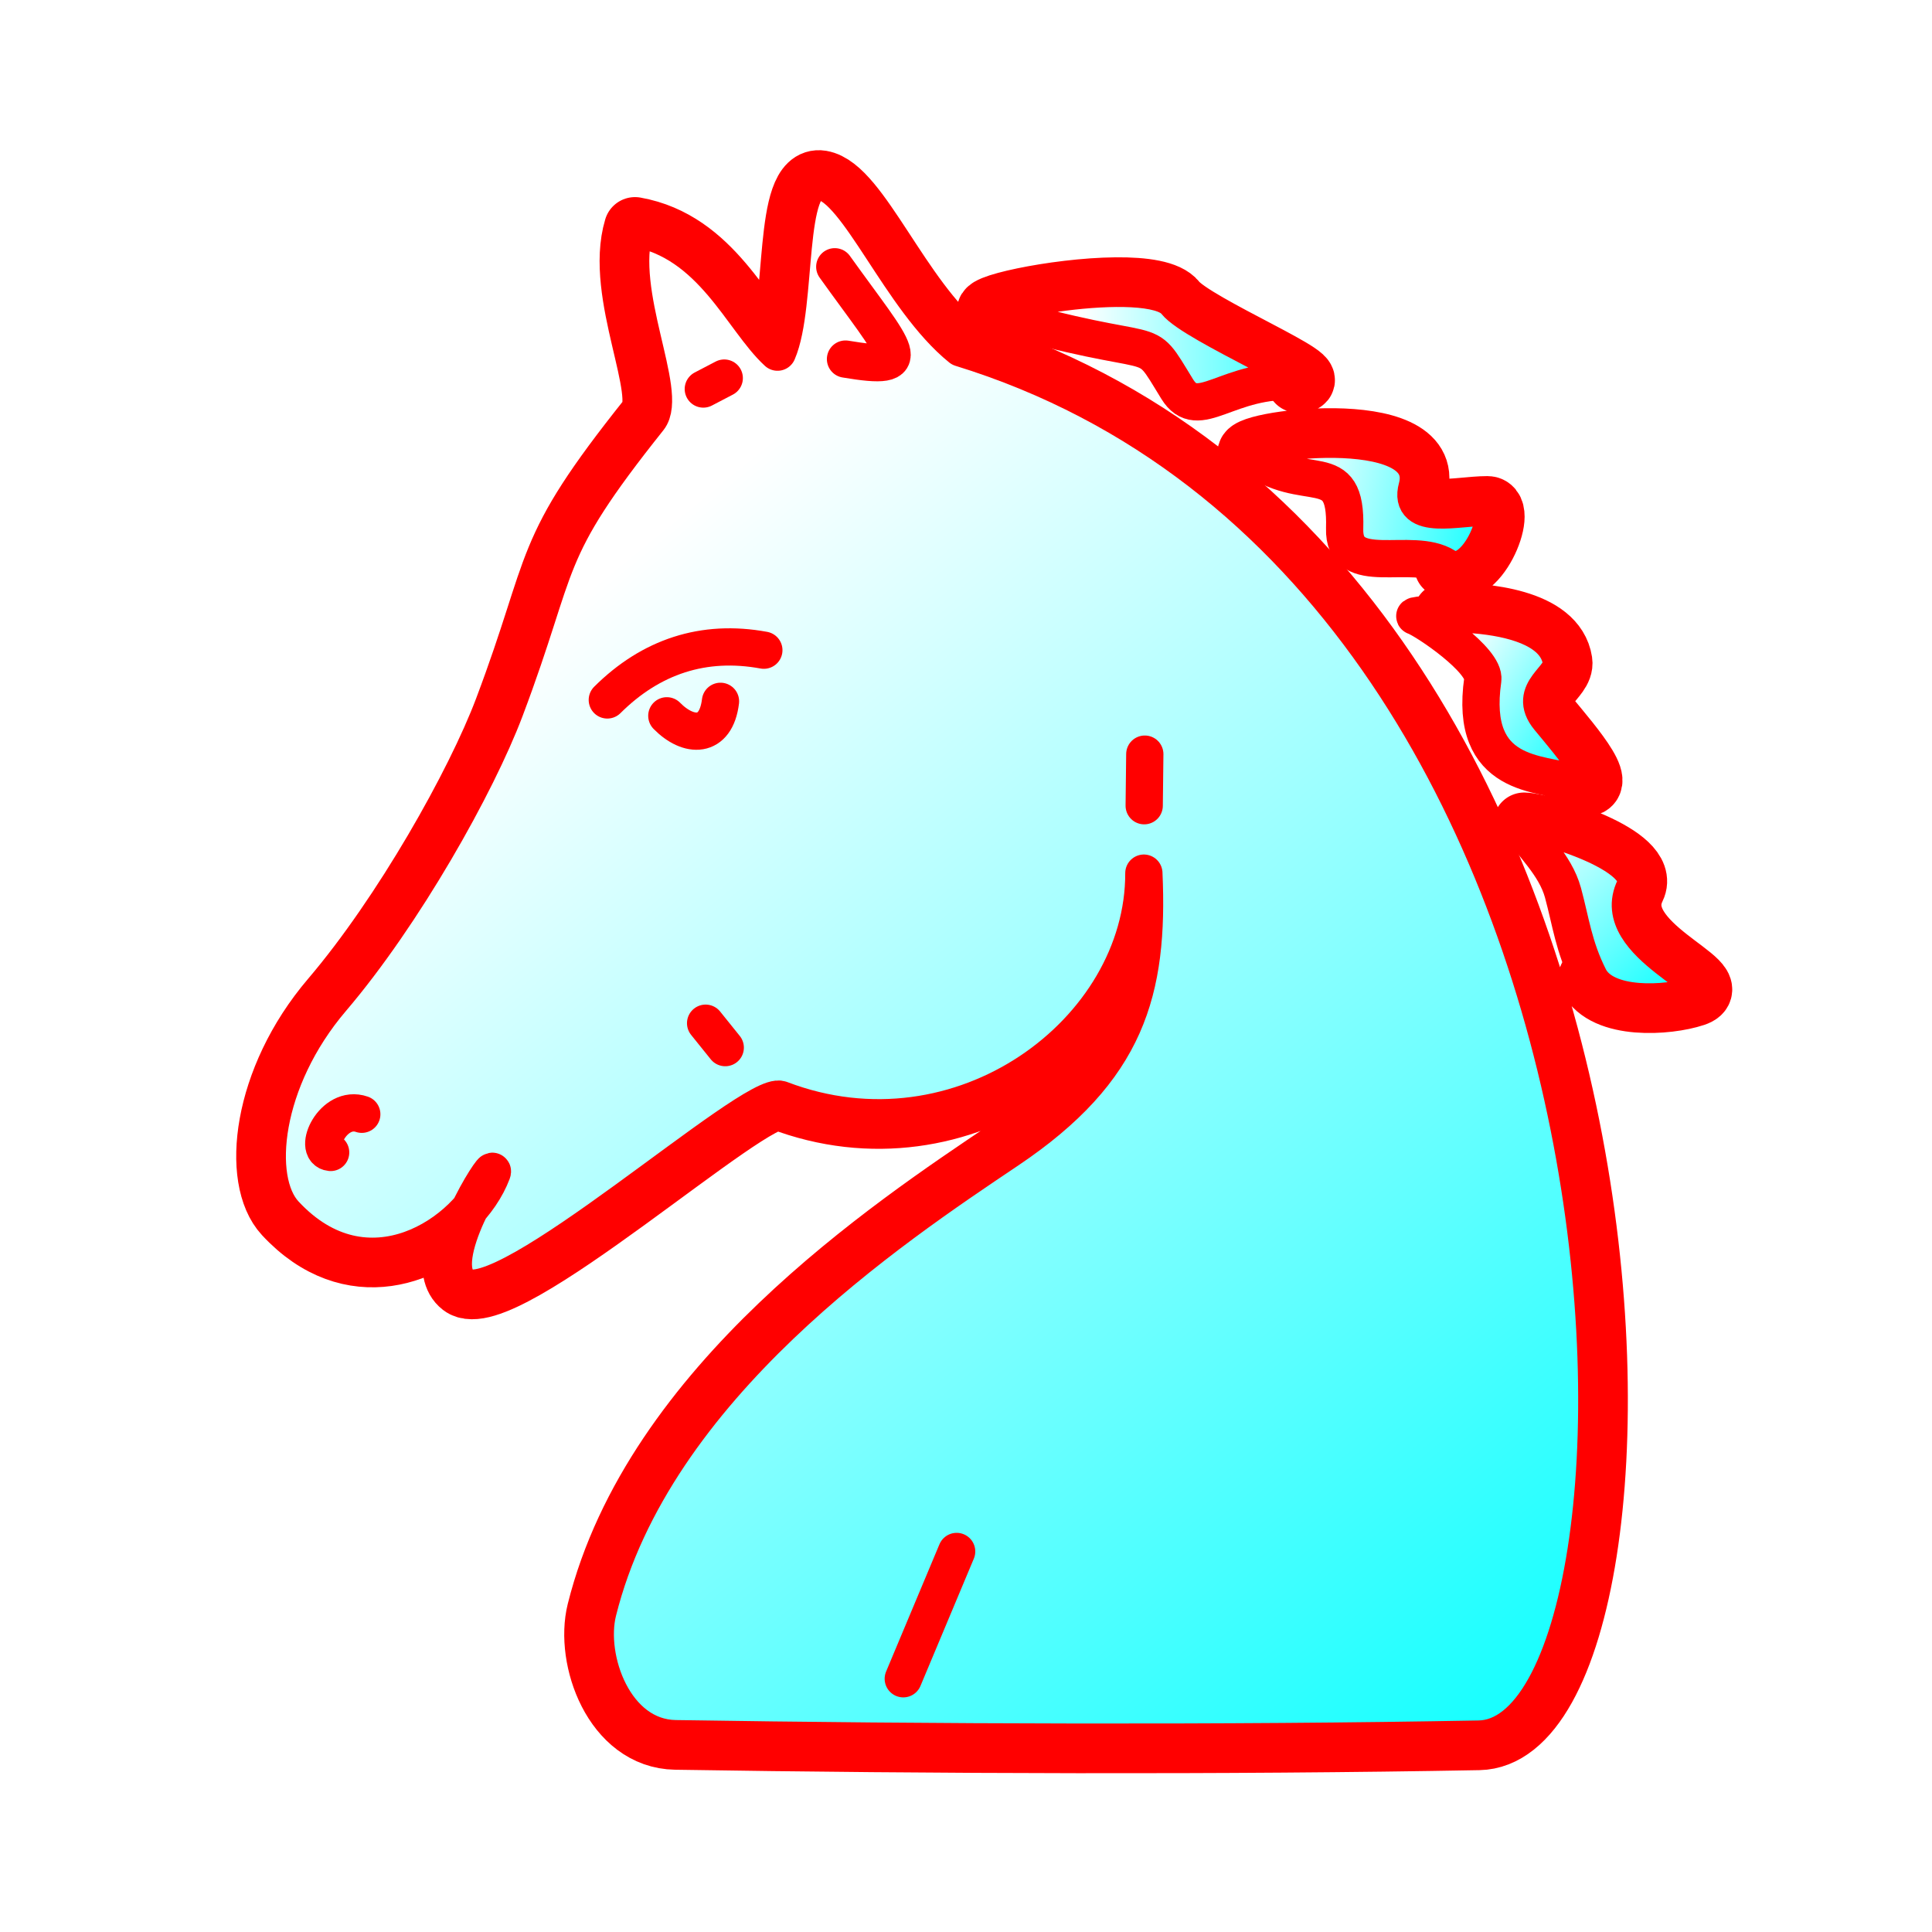
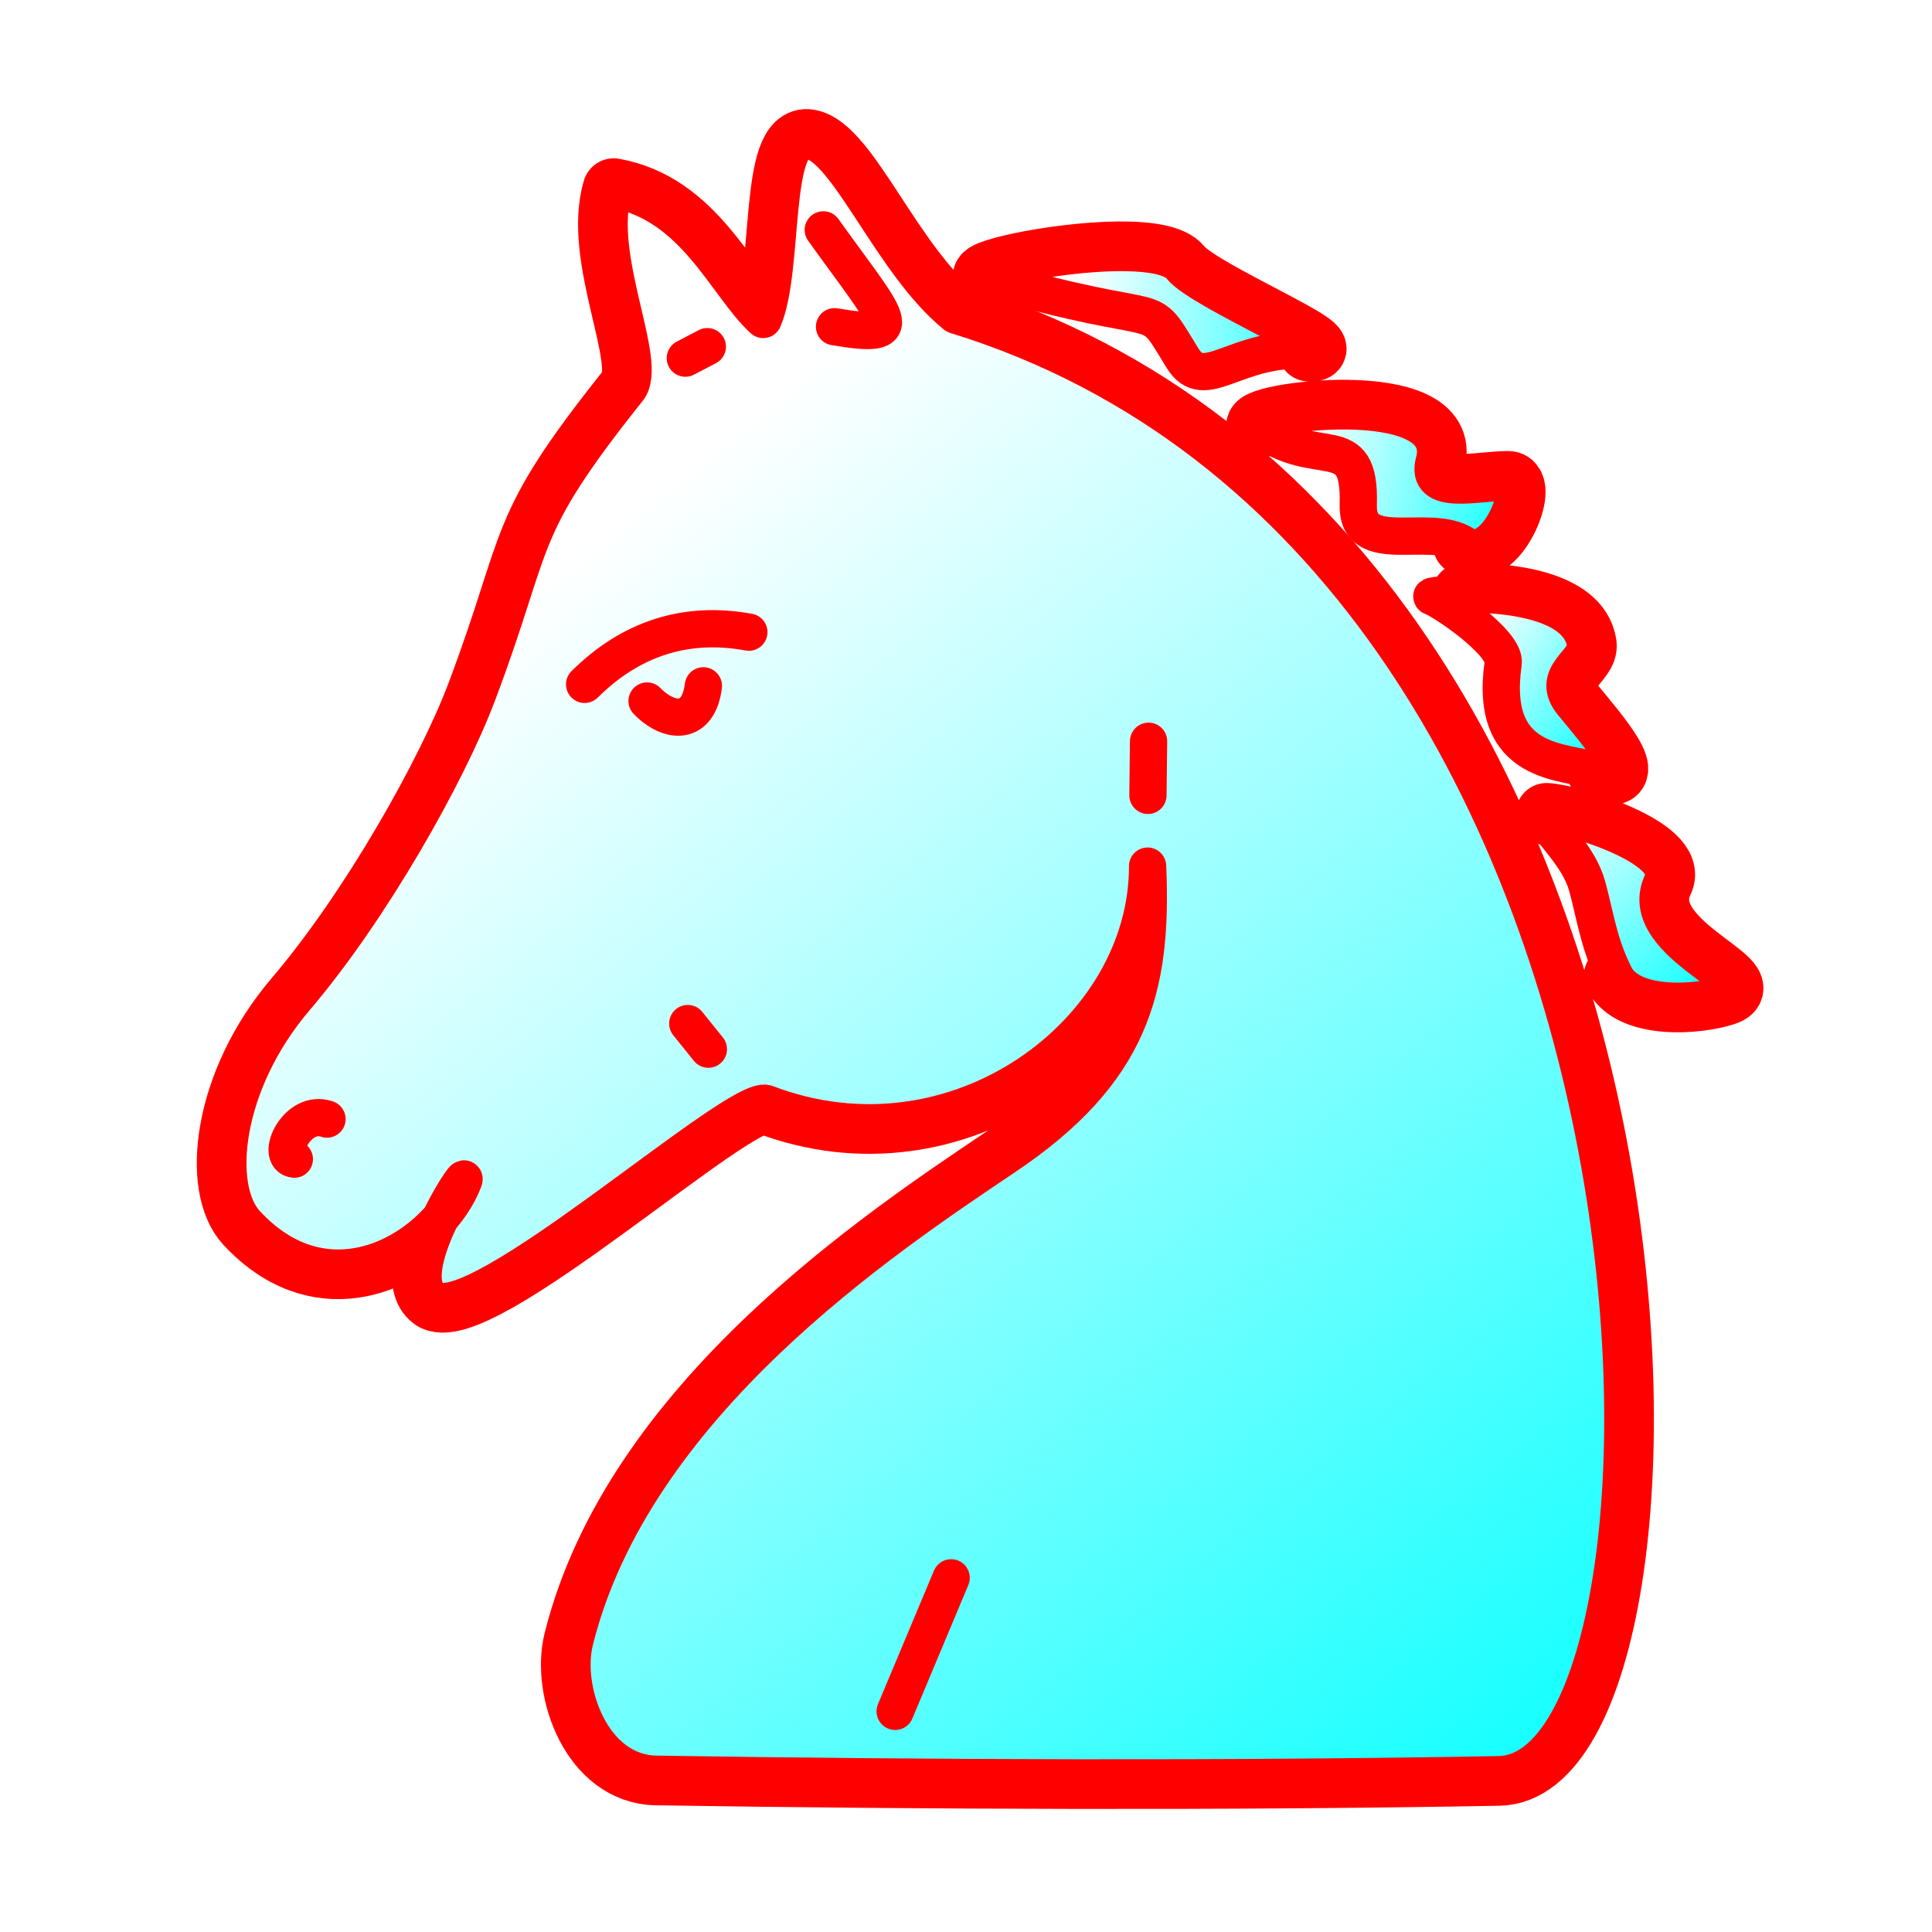
<svg xmlns="http://www.w3.org/2000/svg" xmlns:xlink="http://www.w3.org/1999/xlink" width="700pt" height="700pt" id="knight" version="1.0" viewBox="0 0 933.333 933.333">
  <style id="base">
    .base { 
      fill-opacity:1;
      fill-rule:evenodd;
      stroke-miterlimit:4;
      stroke-dasharray:none;
      stroke-linecap:round;
      stroke-linejoin:round;
      stroke-opacity:1
    }
  </style>
  <style id="stroke-medium">
    .stroke-medium {
      stroke-width: 18;
    }
  </style>
  <style id="stroke-boundary">
    .stroke-boundary {
      stroke-width: 30;
    }
  </style>
  <style id="stroke-color">
    .stroke-color {
      stroke:#ff0000;
    }
  </style>
  <defs id="defs36222">
    <linearGradient id="fillGradient">
      <stop style="stop-color:#ffffff;stop-opacity:1;" offset="0" id="stop0" />
      <stop style="stop-color:#00ffff;stop-opacity:1" offset="1" id="stop1" />
    </linearGradient>
-     <linearGradient xlink:href="#fillGradient" id="hair4-gradient" gradientUnits="userSpaceOnUse" x1="705.291" y1="378.288" x2="787.126" y2="465.624" gradientTransform="translate(24,24)" />
-     <linearGradient xlink:href="#fillGradient" id="hair3-gradient" gradientUnits="userSpaceOnUse" x1="667.033" y1="299.327" x2="739.154" y2="348.42" gradientTransform="translate(28,24)" />
-     <linearGradient xlink:href="#fillGradient" id="hair2-gradient" gradientUnits="userSpaceOnUse" x1="598.679" y1="209.761" x2="705.532" y2="232.288" gradientTransform="translate(24,24)" />
-     <linearGradient xlink:href="#fillGradient" id="hair1-gradient" gradientUnits="userSpaceOnUse" x1="493.792" y1="157.906" x2="625.853" y2="159.489" gradientTransform="translate(28,18)" />
-     <linearGradient xlink:href="#fillGradient" id="body-gradient" gradientUnits="userSpaceOnUse" x1="265.646" y1="255.94" x2="753.208" y2="854.328" gradientTransform="translate(24,24)" />
+     <linearGradient xlink:href="#fillGradient" id="hair4-gradient" gradientUnits="userSpaceOnUse" x1="705.291" y1="378.288" x2="787.126" y2="465.624" gradientTransform="matrix(1.049222,0,0,1.049222,-0.2182321,1.016218)" />
+     <linearGradient xlink:href="#fillGradient" id="hair3-gradient" gradientUnits="userSpaceOnUse" x1="667.033" y1="299.327" x2="739.154" y2="348.42" gradientTransform="matrix(1.049222,0,0,1.049222,3.978657,1.016218)" />
+     <linearGradient xlink:href="#fillGradient" id="hair2-gradient" gradientUnits="userSpaceOnUse" x1="598.679" y1="209.761" x2="705.532" y2="232.288" gradientTransform="matrix(1.049222,0,0,1.049222,-0.2182321,1.016218)" />
+     <linearGradient xlink:href="#fillGradient" id="hair1-gradient" gradientUnits="userSpaceOnUse" x1="493.792" y1="157.906" x2="625.853" y2="159.489" gradientTransform="matrix(1.049222,0,0,1.049222,3.978657,-5.279116)" />
+     <linearGradient xlink:href="#fillGradient" id="body-gradient" gradientUnits="userSpaceOnUse" x1="265.646" y1="255.94" x2="753.208" y2="854.328" gradientTransform="matrix(1.049222,0,0,1.049222,-0.2182321,1.016218)" />
  </defs>
-   <path id="boundary" class="base stroke-color stroke-boundary" style="fill:none" d="m 396.674,87.656 c -17.778,-2.899 -11.06,59.311 -21.061,82.463 -17.156,-15.741 -31.536,-53.249 -68.844,-59.902 -9.445,31.452 16.54,79.636 6.643,92.047 -52.686,66.065 -41.898,67.657 -69.391,140.506 -13.668,36.219 -48.981,99.016 -83.758,139.795 -33.393,39.157 -38.187,87.223 -22.684,103.934 31.958,34.447 70.204,19.599 89.701,-3.027 -6.645,13.562 -12.516,30.954 -4.141,37.438 19.425,15.037 140.633,-94.868 153.992,-89.766 87.23,33.319 175.672,-32.842 175.457,-109.334 2.522,56.87 -8.043,94.989 -65.74,133.779 -56.175,37.767 -170.853,113.976 -198.008,222.854 -5.694,22.829 7.976,61.03 37.504,61.5 121.864,1.942 266.932,2.451 388.104,0.203 98.17,-1.821 101.041,-563.93 -250.221,-672.025 -29.328,-23.671 -49.777,-77.564 -67.555,-80.463 z m 230.145,96.701 c 18.223,1.141 -50.001,-27.221 -58.898,-38.562 -3.86,-4.92 -15.287,-6.608 -28.785,-6.49 -29.697,0.26 -69.424,9.26 -60.691,11.82 M 698.236,273.717 C 713.109,283.182 728.028,245 718.568,245 c -14.233,0 -38.4,6.677 -34.027,-9.395 4.799,-17.639 -17.401,-23.093 -39.824,-23.396 -22.423,-0.303 -45.071,4.545 -41.166,7.514 m 156.375,158.475 c 21.288,7.091 -0.993,-18.324 -11.734,-31.391 -10.742,-13.067 7.34,-18.919 6.074,-27.207 -3.062,-20.045 -36.652,-23.328 -56.449,-23.109 m 69.945,175.834 c 7.519,14.861 37.773,12.922 50.818,8.561 17.578,-5.877 -42.497,-24.127 -28.961,-51.951 7.496,-15.409 -42.501,-30.685 -53.289,-31.074" />
-   <path class="base stroke-color stroke-medium" style="fill:url(#body-gradient)" d="m 552.59,421.808 c 0.215,76.492 -88.226,142.653 -175.456,109.334 -13.359,-5.103 -134.568,104.803 -153.994,89.766 -15.325,-11.863 16.979,-60.769 14.63,-54.522 -11.182,29.741 -60.547,62.844 -100.19,20.112 -15.503,-16.711 -10.709,-64.776 22.684,-103.933 34.777,-40.779 70.088,-103.577 83.757,-139.796 27.492,-72.849 16.705,-74.441 69.391,-140.506 9.898,-12.411 -16.089,-60.596 -6.644,-92.048 37.308,6.653 51.69,44.162 68.845,59.904 10.001,-23.152 3.281,-85.361 21.059,-82.462 17.778,2.899 38.228,56.792 67.555,80.462 351.262,108.096 348.391,670.204 250.221,672.025 -121.171,2.248 -266.24,1.739 -388.105,-0.203 C 296.817,839.471 283.149,801.27 288.842,778.441 315.997,669.563 430.675,593.355 486.85,555.588 544.547,516.798 555.111,478.678 552.59,421.808 Z" id="body" />
-   <path class="base stroke-color stroke-medium" style="fill:none" d="m 369.006,314.099 c -29.073,-5.365 -54.565,3.078 -75.617,24.031" id="eyebrow" />
-   <path class="base stroke-color stroke-medium" style="fill:none" d="m 322.138,345.803 c 10.443,10.64 23.734,11.084 25.924,-6.997" id="eye" />
-   <path class="base stroke-color stroke-medium" style="fill:none" d="m 174.771,538.29 c -13.855,-4.785 -23.878,17.537 -15.038,18.448" id="nose" />
-   <path class="base stroke-color stroke-medium" style="fill:none" d="m 340.876,494.304 9.488,11.79" id="cheek1" />
-   <path class="base stroke-color stroke-medium" style="fill:none" d="m 552.753,389.236 0.291,-24.918" id="cheek2" />
-   <path class="base stroke-color stroke-medium" style="fill:none" d="m 349.879,182.649 -10.113,5.281" id="ear-right" />
-   <path class="base stroke-color stroke-medium" style="fill:none" d="m 403.27,128.874 c 30.152,42.12 41.039,50.64 5.186,44.597" id="ear-left" />
-   <path class="base stroke-color stroke-medium" style="fill:none" d="m 462.147,749.501 -25.78,61.492" id="leg-line" />
-   <path class="base stroke-color stroke-medium" style="fill:url(#hair1-gradient)" d="m 478.444,151.126 c 86.573,25.384 71.971,7.062 90.229,36.796 10.229,16.658 24.404,-5.678 58.146,-3.565 18.223,1.141 -50.001,-27.221 -58.899,-38.563 -12.353,-15.745 -102.178,1.607 -89.477,5.332 z" id="hair1" />
-   <path class="base stroke-color stroke-medium" style="fill:url(#hair2-gradient)" d="m 603.551,219.723 c 27.192,20.673 47.11,-0.325 46.036,35.546 -0.738,24.63 32.506,8.174 48.65,18.448 14.873,9.465 29.791,-28.715 20.331,-28.715 -14.233,0 -38.4,6.677 -34.027,-9.395 9.598,-35.278 -88.799,-21.821 -80.989,-15.884 z" id="hair2" />
-   <path class="base stroke-color stroke-medium" style="fill:url(#hair3-gradient)" d="m 683.532,297.716 c 5.293,1.852 34.121,21.37 32.786,30.651 -6.885,47.873 28.416,44.77 43.608,49.83 21.288,7.091 -0.992,-18.324 -11.734,-31.391 -10.742,-13.067 7.34,-18.918 6.074,-27.206 -4.453,-29.156 -73.497,-22.851 -70.734,-21.885 z" id="hair3" />
-   <path class="base stroke-color stroke-medium" style="fill:url(#hair4-gradient)" d="m 734.39,398.647 c 5.058,8.82 16.918,18.809 20.678,32.645 3.76,13.836 5.175,26.171 12.694,41.032 7.519,14.861 37.772,12.923 50.818,8.562 17.578,-5.877 -42.496,-24.127 -28.96,-51.952 8.567,-17.611 -57.959,-35.047 -55.229,-30.287 z" id="hair4" />
+   <path id="boundary" class="base stroke-color stroke-boundary" style="fill:none" d="M 390.799,67.806 C 372.146,64.764 379.195,130.036 368.702,154.328 350.702,137.812 335.614,98.458 296.47,91.477 c -9.91,33 17.354,83.556 6.97,96.578 -55.279,69.317 -43.961,70.987 -72.806,147.422 -14.341,38.002 -51.392,103.889 -87.881,146.676 -35.037,41.084 -40.066,91.516 -23.8,109.049 33.531,36.143 73.659,20.564 94.116,-3.176 -6.972,14.23 -13.132,32.477 -4.344,39.28 20.382,15.778 147.556,-99.538 161.572,-94.184 91.523,34.959 184.319,-34.458 184.093,-114.716 2.646,59.669 -8.439,99.665 -68.976,140.364 -58.94,39.626 -179.263,119.586 -207.754,233.823 -5.974,23.953 8.369,64.034 39.35,64.527 127.863,2.037 280.071,2.572 407.207,0.213 C 827.218,855.423 830.231,265.646 461.679,152.229 430.908,127.393 409.453,70.847 390.799,67.806 Z M 632.272,169.267 c 19.12,1.197 -52.462,-28.561 -61.798,-40.461 -4.05,-5.163 -16.039,-6.934 -30.202,-6.81 -31.158,0.273 -72.841,9.716 -63.679,12.402 m 230.612,128.626 c 15.605,9.931 31.259,-30.13 21.333,-30.13 -14.933,0 -40.29,7.006 -35.702,-9.857 5.035,-18.507 -18.257,-24.23 -41.784,-24.548 -23.527,-0.318 -47.29,4.769 -43.192,7.884 m 164.072,166.275 c 22.336,7.441 -1.042,-19.225 -12.312,-32.936 -11.27,-13.71 7.701,-19.85 6.373,-28.546 -3.212,-21.031 -38.456,-24.477 -59.228,-24.247 M 780.153,471.408 c 7.889,15.592 39.632,13.558 53.32,8.982 18.443,-6.166 -44.589,-25.314 -30.386,-54.508 7.865,-16.168 -44.593,-32.195 -55.912,-32.604" />
+   <path class="base stroke-color stroke-medium" style="fill:url(#body-gradient)" d="m 554.39,418.406 c 0.225,80.257 -92.569,149.674 -184.092,114.715 -14.016,-5.354 -141.192,109.962 -161.573,94.184 -16.079,-12.447 17.814,-63.76 15.35,-57.206 -11.732,31.205 -63.527,65.937 -105.122,21.102 -16.266,-17.534 -11.236,-67.965 23.801,-109.049 36.489,-42.787 73.538,-108.675 87.879,-146.677 28.846,-76.435 17.528,-78.105 72.807,-147.422 10.385,-13.022 -16.881,-63.578 -6.971,-96.578 39.144,6.981 54.234,46.336 72.234,62.852 10.493,-24.291 3.442,-89.563 22.096,-86.521 18.653,3.041 40.109,59.587 70.88,84.423 C 830.232,265.646 827.219,855.422 724.217,857.333 597.081,859.691 444.872,859.158 317.009,857.12 286.028,856.627 271.686,816.546 277.66,792.593 306.152,678.356 426.475,598.396 485.415,558.77 c 60.537,-40.7 71.621,-80.696 68.975,-140.364 z" id="body" />
+   <path class="base stroke-color stroke-medium" style="fill:none" d="m 361.77,305.394 c -30.504,-5.629 -57.25,3.23 -79.339,25.214" id="eyebrow" />
+   <path class="base stroke-color stroke-medium" style="fill:none" d="m 312.595,338.659 c 10.957,11.164 24.902,11.63 27.2,-7.341" id="eye" />
+   <path class="base stroke-color stroke-medium" style="fill:none" d="m 157.974,540.62 c -14.537,-5.021 -25.054,18.4 -15.778,19.356" id="nose" />
+   <path class="base stroke-color stroke-medium" style="fill:none" d="m 332.255,494.47 9.955,12.371" id="cheek1" />
+   <path class="base stroke-color stroke-medium" style="fill:none" d="m 554.561,384.23 0.305,-26.144" id="cheek2" />
+   <path class="base stroke-color stroke-medium" style="fill:none" d="m 341.701,167.475 -10.611,5.541" id="ear-right" />
+   <path class="base stroke-color stroke-medium" style="fill:none" d="m 397.72,111.052 c 31.636,44.193 43.059,53.133 5.442,46.792" id="ear-left" />
+   <path class="base stroke-color stroke-medium" style="fill:none" d="M 459.495,762.228 432.447,826.747" id="leg-line" />
+   <path class="base stroke-color stroke-medium" style="fill:url(#hair1-gradient)" d="m 476.594,134.4 c 90.834,26.633 75.513,7.41 94.671,38.607 10.733,17.478 25.605,-5.957 61.008,-3.74 19.12,1.197 -52.462,-28.561 -61.798,-40.461 -12.961,-16.52 -107.207,1.687 -93.881,5.594 z" id="hair1" />
+   <path class="base stroke-color stroke-medium" style="fill:url(#hair2-gradient)" d="m 607.86,206.373 c 28.531,21.69 49.429,-0.341 48.302,37.295 -0.774,25.842 34.106,8.576 51.045,19.356 15.605,9.931 31.257,-30.129 21.331,-30.129 -14.933,0 -40.29,7.006 -35.702,-9.857 10.071,-37.014 -93.17,-22.895 -84.975,-16.665 z" id="hair2" />
+   <path class="base stroke-color stroke-medium" style="fill:url(#hair3-gradient)" d="m 691.777,288.205 c 5.553,1.943 35.8,22.422 34.4,32.16 -7.224,50.229 29.814,46.973 45.754,52.283 22.336,7.441 -1.041,-19.226 -12.311,-32.936 -11.27,-13.71 7.701,-19.849 6.373,-28.545 -4.672,-30.591 -77.115,-23.976 -74.216,-22.962 z" id="hair3" />
+   <path class="base stroke-color stroke-medium" style="fill:url(#hair4-gradient)" d="m 745.139,394.104 c 5.307,9.254 17.751,19.735 21.695,34.252 3.945,14.517 5.43,27.459 13.319,43.051 7.889,15.592 39.632,13.56 53.319,8.983 18.443,-6.166 -44.588,-25.315 -30.386,-54.509 8.989,-18.478 -60.812,-36.772 -57.948,-31.778 z" id="hair4" />
</svg>
